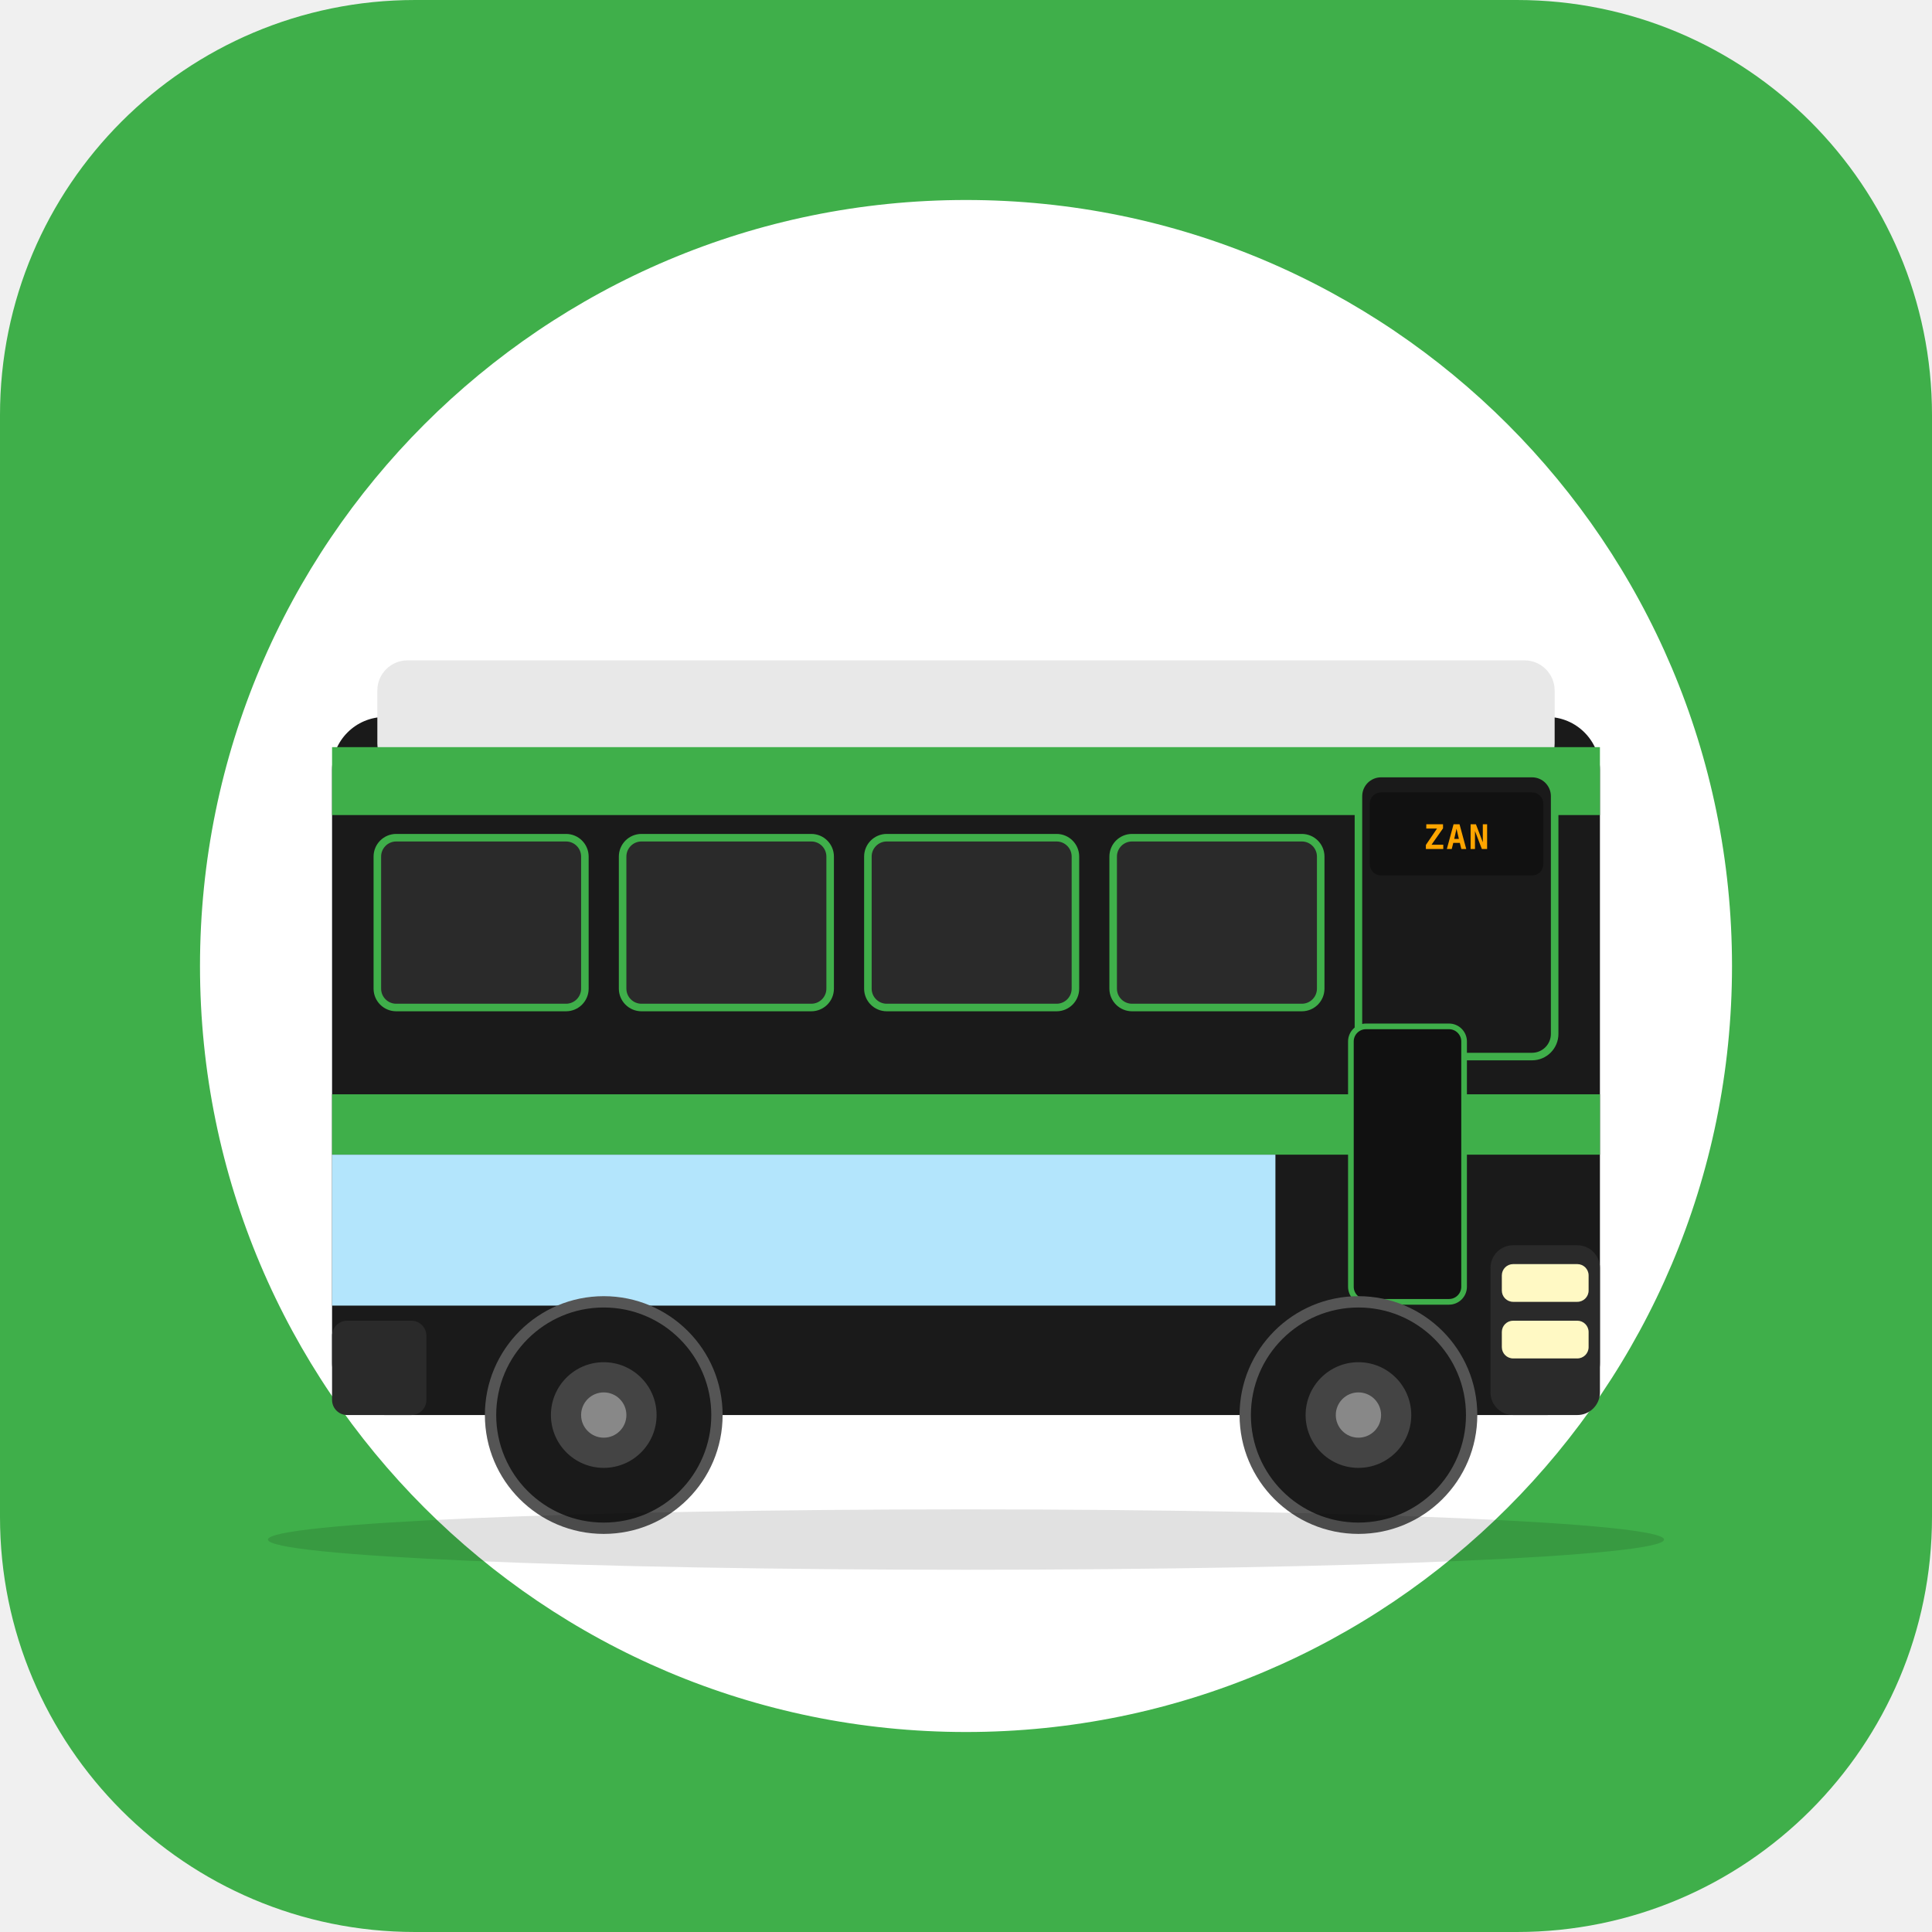
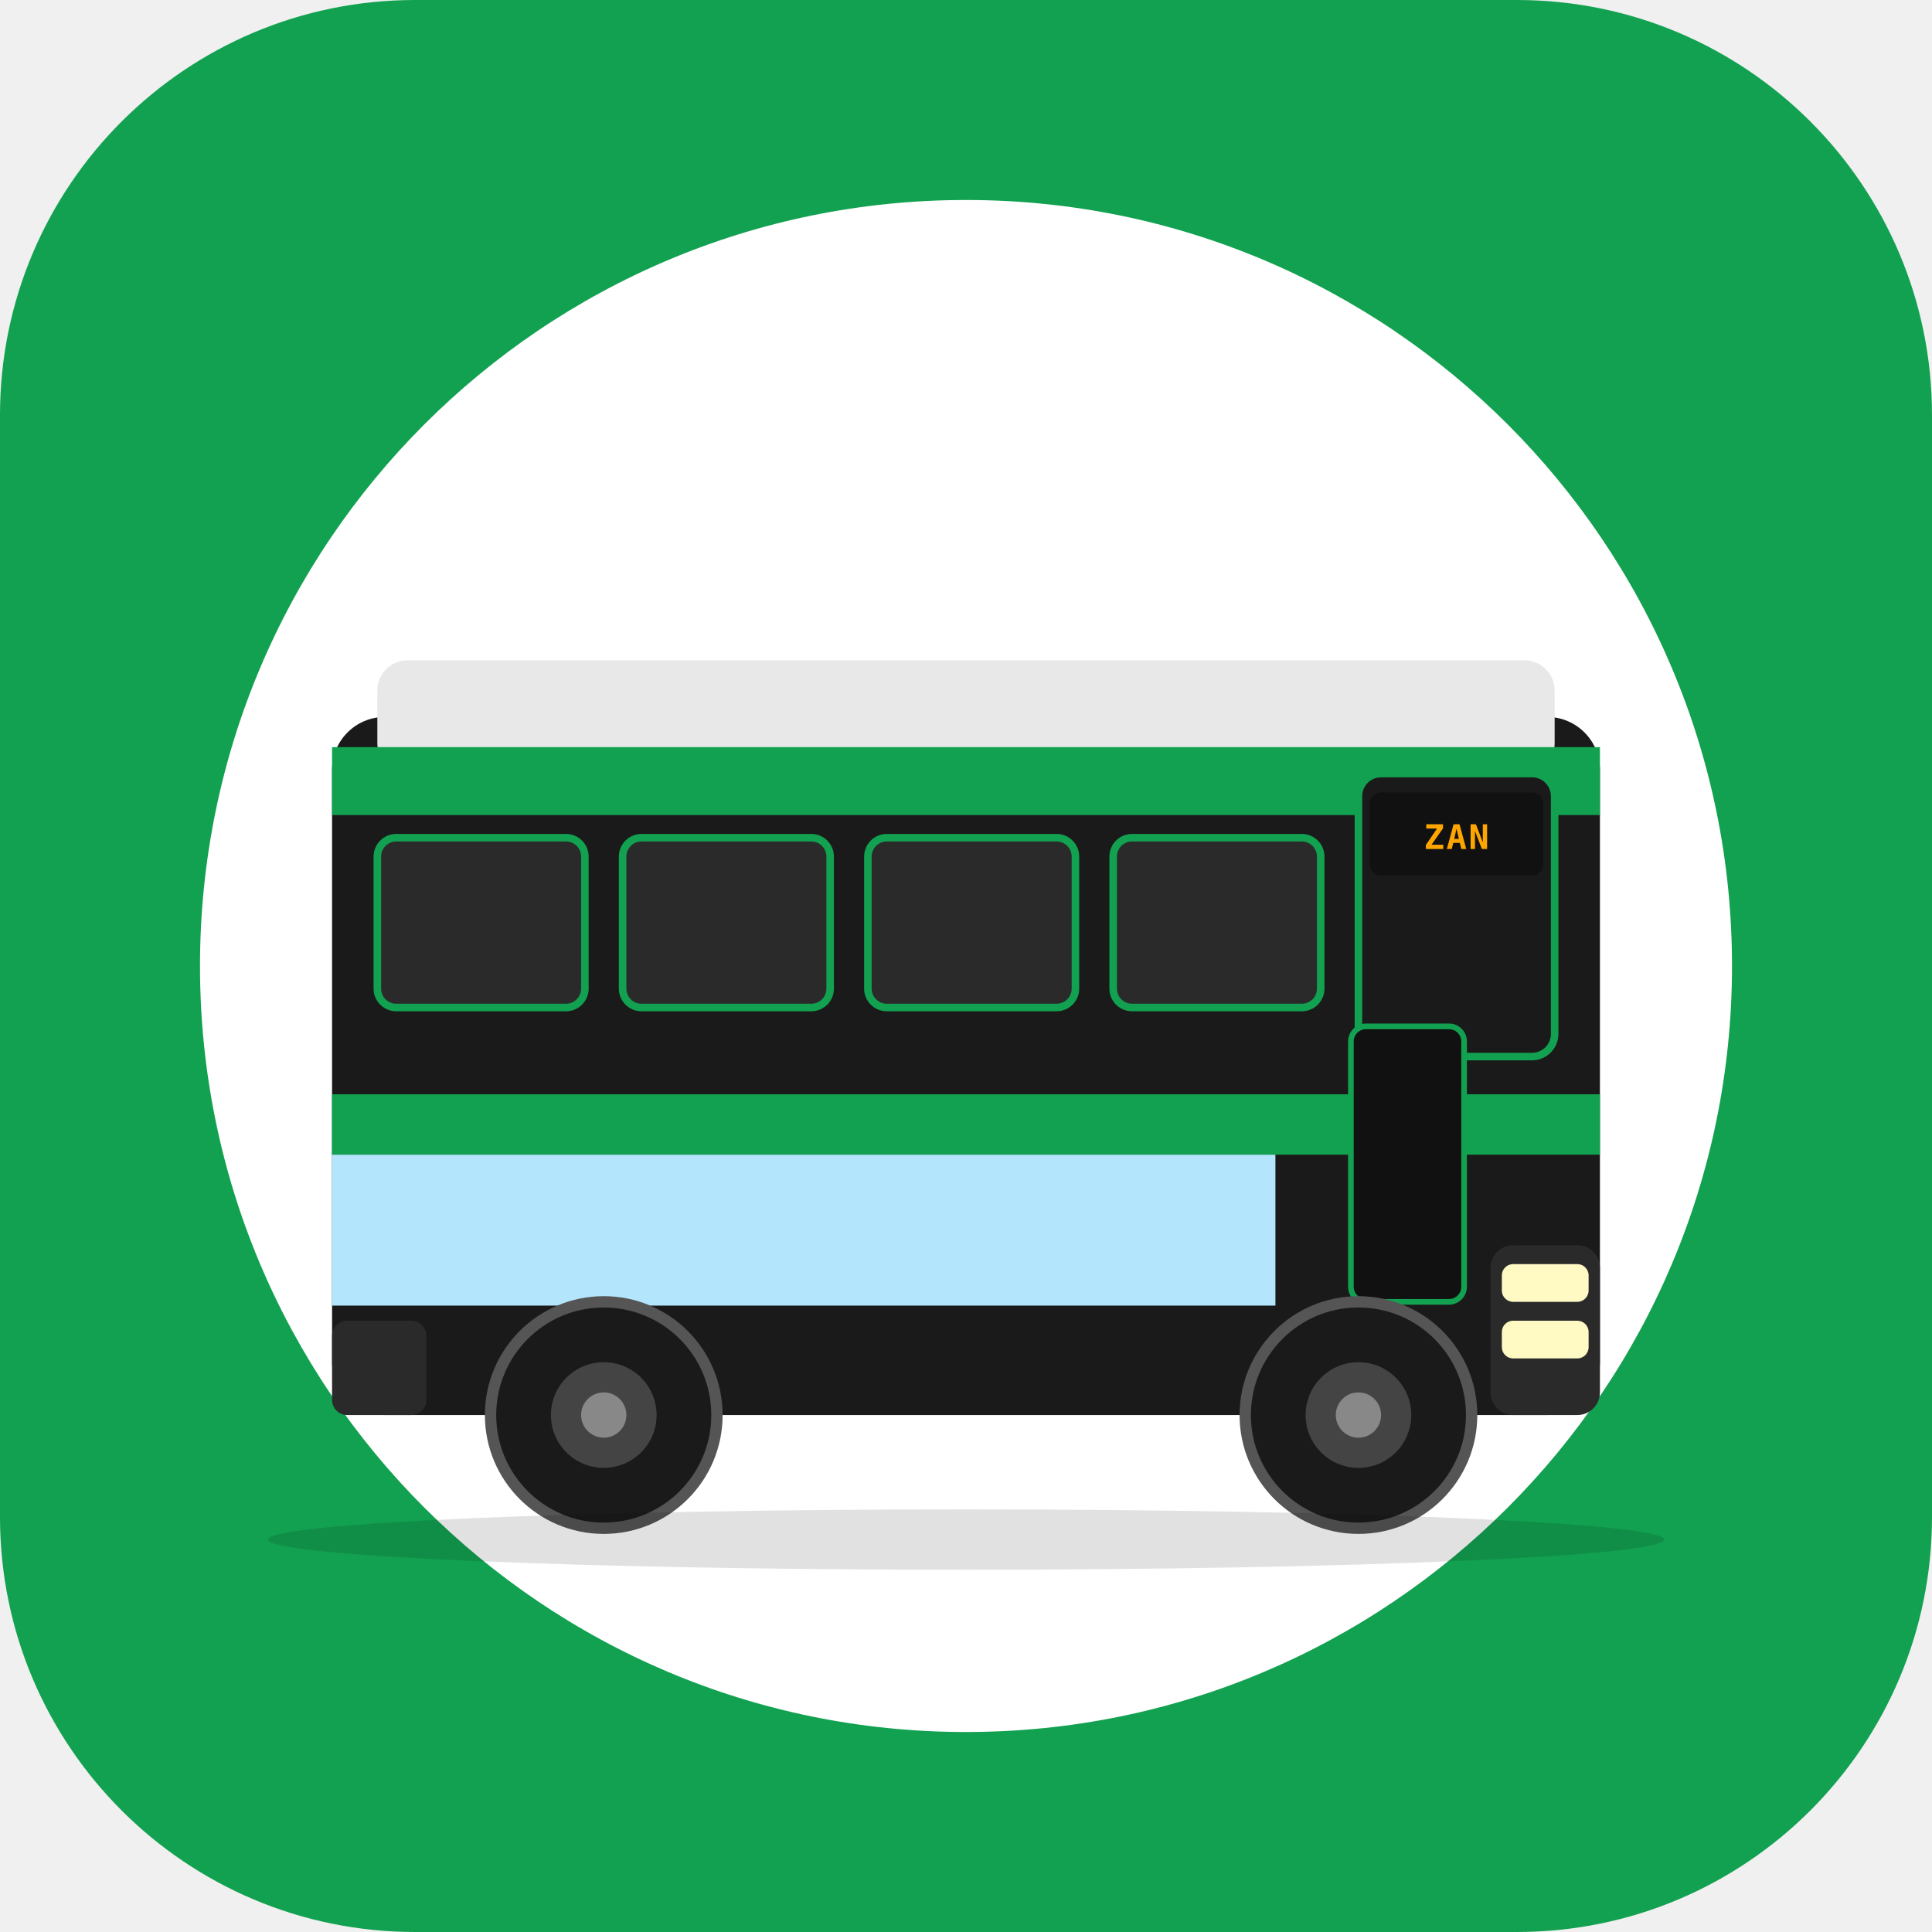
<svg xmlns="http://www.w3.org/2000/svg" viewBox="0 0 512 512" width="512" height="512">
-   <rect width="512" height="512" rx="110" ry="110" fill="#3FAF4A" />
+   <rect width="512" height="512" rx="110" ry="110" fill="#12a150" />
  <circle cx="256" cy="256" r="210" fill="#ffffff" />
-   <circle cx="256" cy="256" r="210" fill="none" stroke="#3FAF4A" stroke-width="14" />
+   <circle cx="256" cy="256" r="210" fill="none" stroke="#12a150" stroke-width="14" />
  <rect x="88" y="190" width="336" height="185" rx="14" fill="#1a1a1a" />
  <rect x="100" y="175" width="312" height="30" rx="8" fill="#e8e8e8" />
-   <rect x="88" y="198" width="336" height="18" rx="0" fill="#3FAF4A" />
-   <rect x="100" y="222" width="55" height="45" rx="5" fill="#2a2a2a" stroke="#3FAF4A" stroke-width="2" />
-   <rect x="165" y="222" width="55" height="45" rx="5" fill="#2a2a2a" stroke="#3FAF4A" stroke-width="2" />
-   <rect x="230" y="222" width="55" height="45" rx="5" fill="#2a2a2a" stroke="#3FAF4A" stroke-width="2" />
-   <rect x="295" y="222" width="55" height="45" rx="5" fill="#2a2a2a" stroke="#3FAF4A" stroke-width="2" />
-   <rect x="360" y="205" width="52" height="75" rx="6" fill="#1a1a1a" stroke="#3FAF4A" stroke-width="2" />
+   <rect x="88" y="198" width="336" height="18" rx="0" fill="#12a150" />
+   <rect x="100" y="222" width="55" height="45" rx="5" fill="#2a2a2a" stroke="#12a150" stroke-width="2" />
+   <rect x="165" y="222" width="55" height="45" rx="5" fill="#2a2a2a" stroke="#12a150" stroke-width="2" />
+   <rect x="230" y="222" width="55" height="45" rx="5" fill="#2a2a2a" stroke="#12a150" stroke-width="2" />
+   <rect x="295" y="222" width="55" height="45" rx="5" fill="#2a2a2a" stroke="#12a150" stroke-width="2" />
+   <rect x="360" y="205" width="52" height="75" rx="6" fill="#1a1a1a" stroke="#12a150" stroke-width="2" />
  <rect x="363" y="210" width="46" height="22" rx="3" fill="#111" />
  <text x="386" y="225" text-anchor="middle" font-family="monospace" font-size="9" font-weight="bold" fill="#FFA500" letter-spacing="0.5">ZAN</text>
-   <rect x="88" y="290" width="336" height="16" rx="0" fill="#3FAF4A" />
+   <rect x="88" y="290" width="336" height="16" rx="0" fill="#12a150" />
  <rect x="88" y="306" width="250" height="40" rx="0" fill="#B3E5FC" />
  <rect x="395" y="330" width="29" height="45" rx="6" fill="#2a2a2a" />
  <rect x="398" y="335" width="23" height="10" rx="3" fill="#fff9c4" />
  <rect x="398" y="350" width="23" height="10" rx="3" fill="#fff9c4" />
-   <rect x="358" y="272" width="30" height="73" rx="4" fill="#111" stroke="#3FAF4A" stroke-width="1.5" />
+   <rect x="358" y="272" width="30" height="73" rx="4" fill="#111" stroke="#12a150" stroke-width="1.5" />
  <rect x="88" y="350" width="25" height="25" rx="4" fill="#2a2a2a" />
  <circle cx="160" cy="375" r="30" fill="#1a1a1a" stroke="#555" stroke-width="3" />
  <circle cx="160" cy="375" r="14" fill="#444" />
  <circle cx="160" cy="375" r="6" fill="#888" />
  <circle cx="360" cy="375" r="30" fill="#1a1a1a" stroke="#555" stroke-width="3" />
  <circle cx="360" cy="375" r="14" fill="#444" />
  <circle cx="360" cy="375" r="6" fill="#888" />
  <ellipse cx="256" cy="408" rx="185" ry="8" fill="rgba(0,0,0,0.12)" />
</svg>
